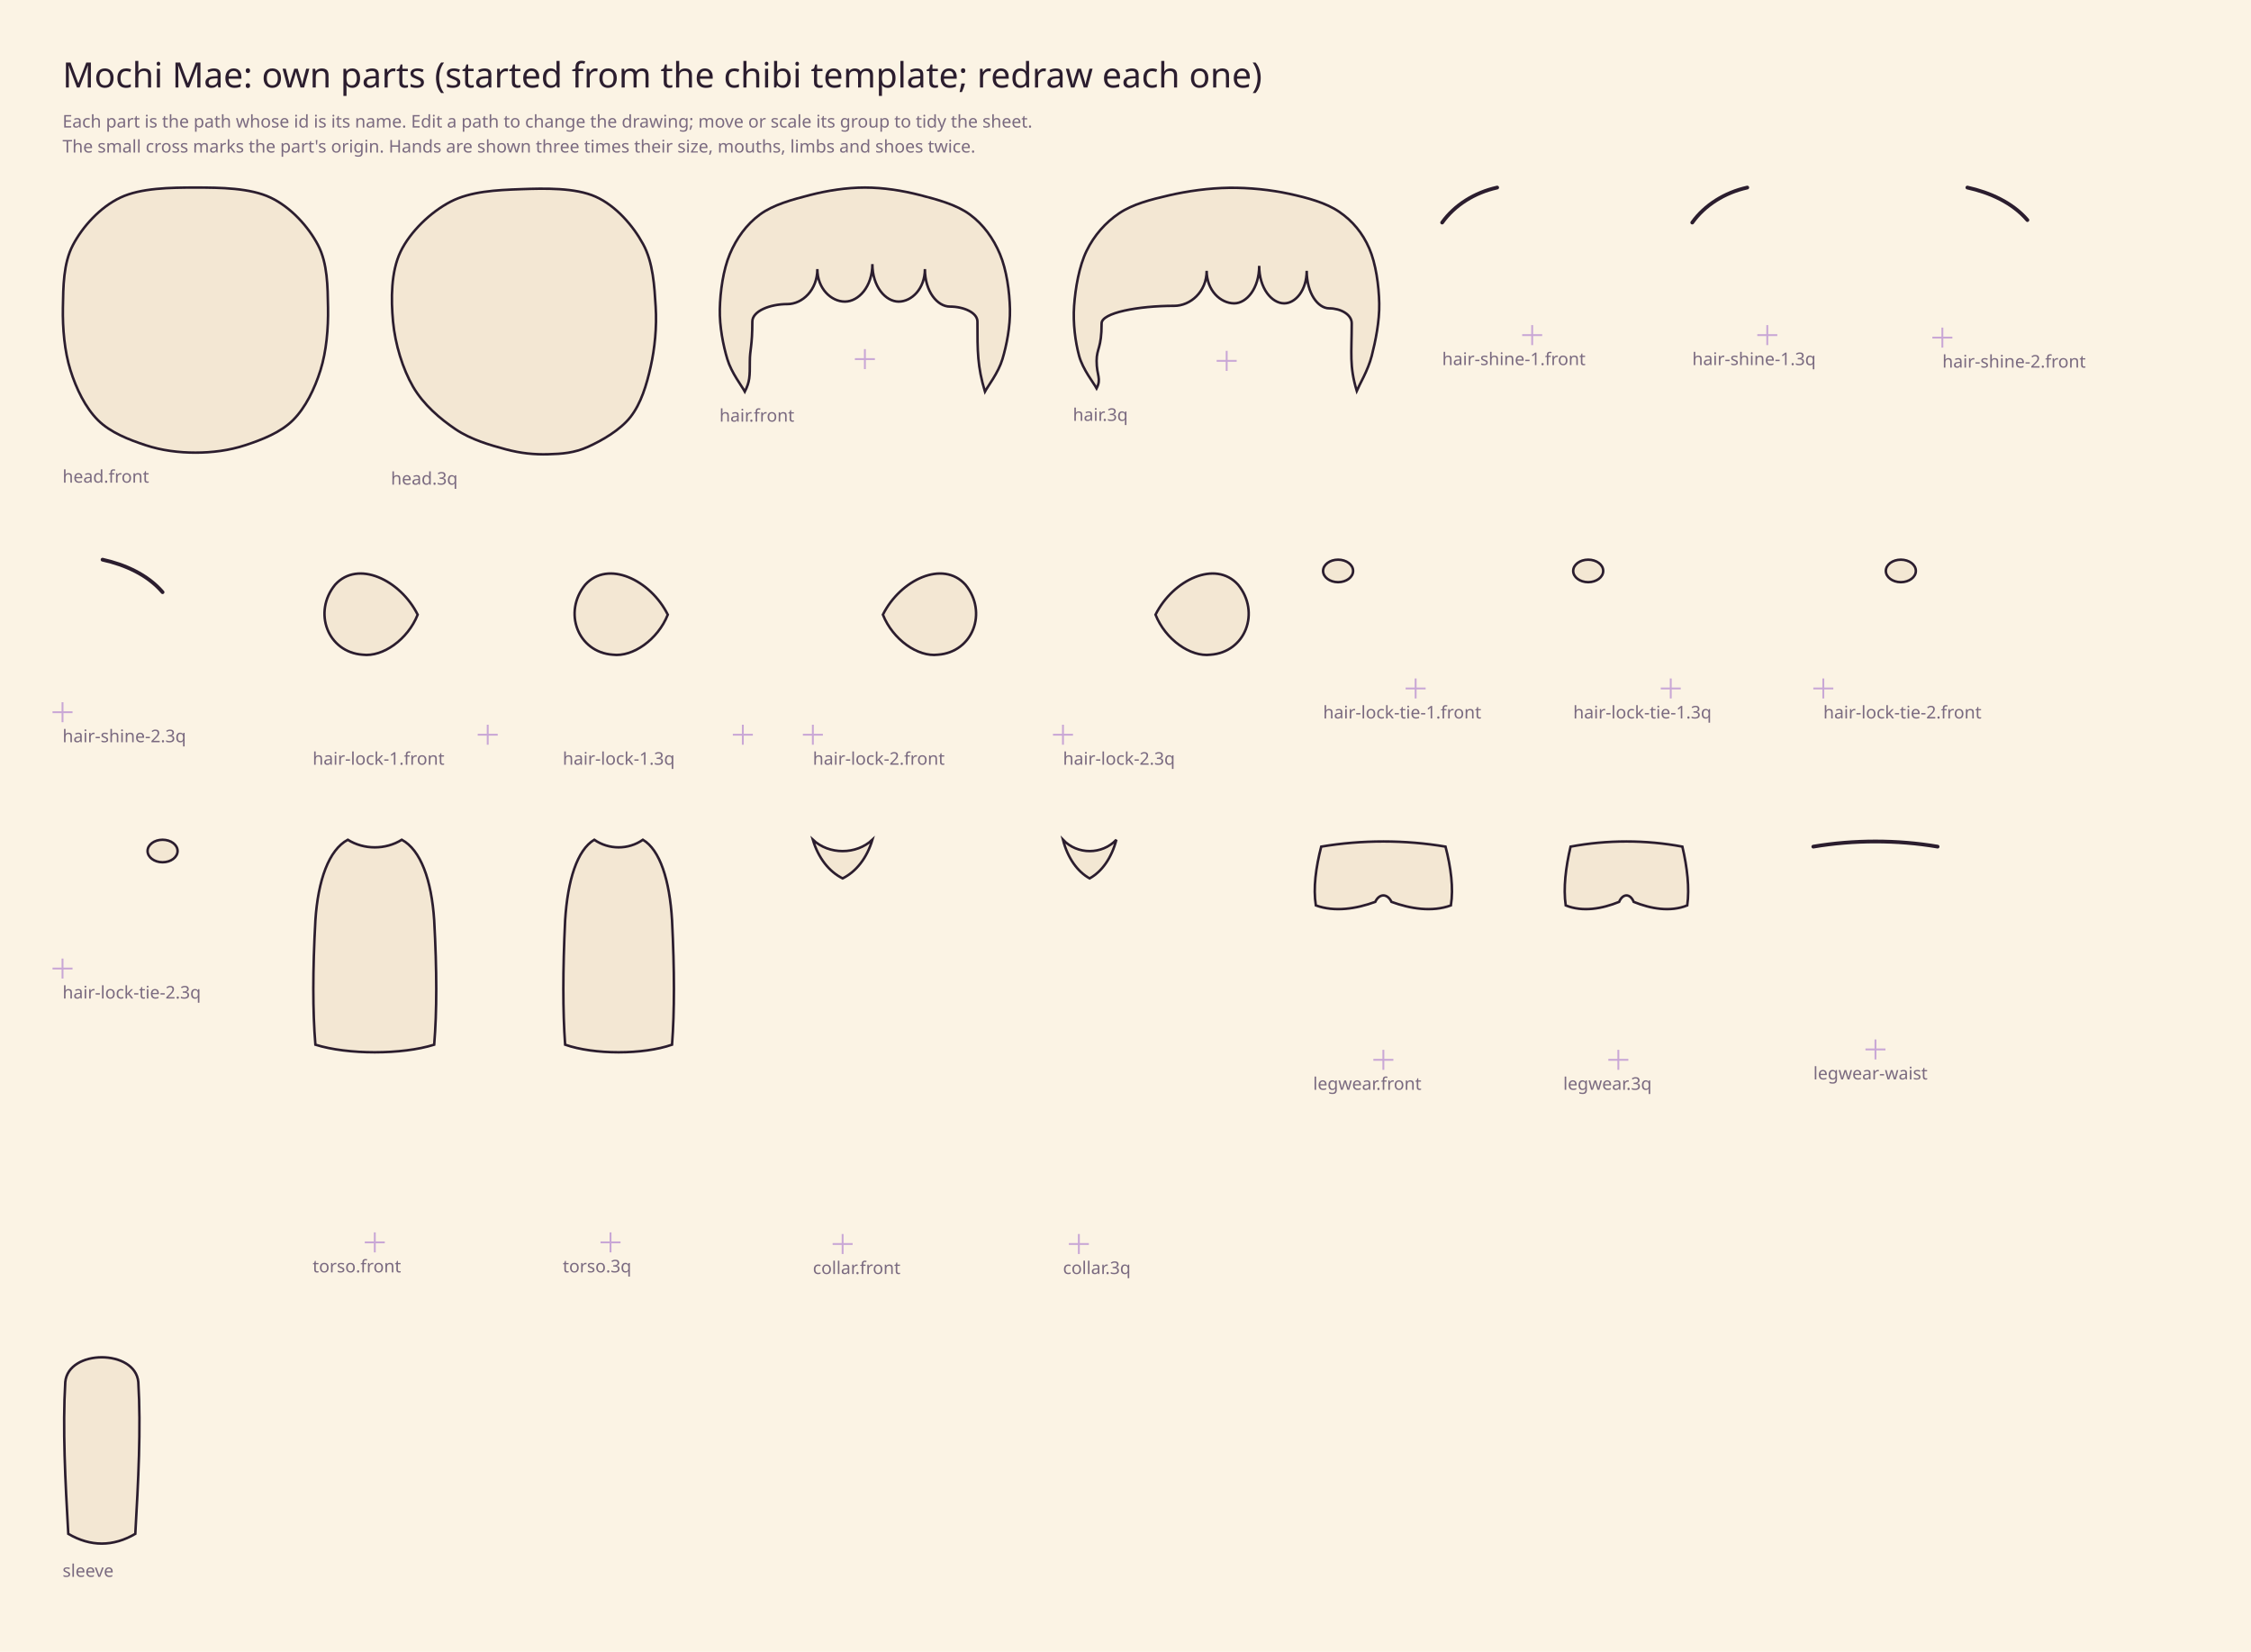
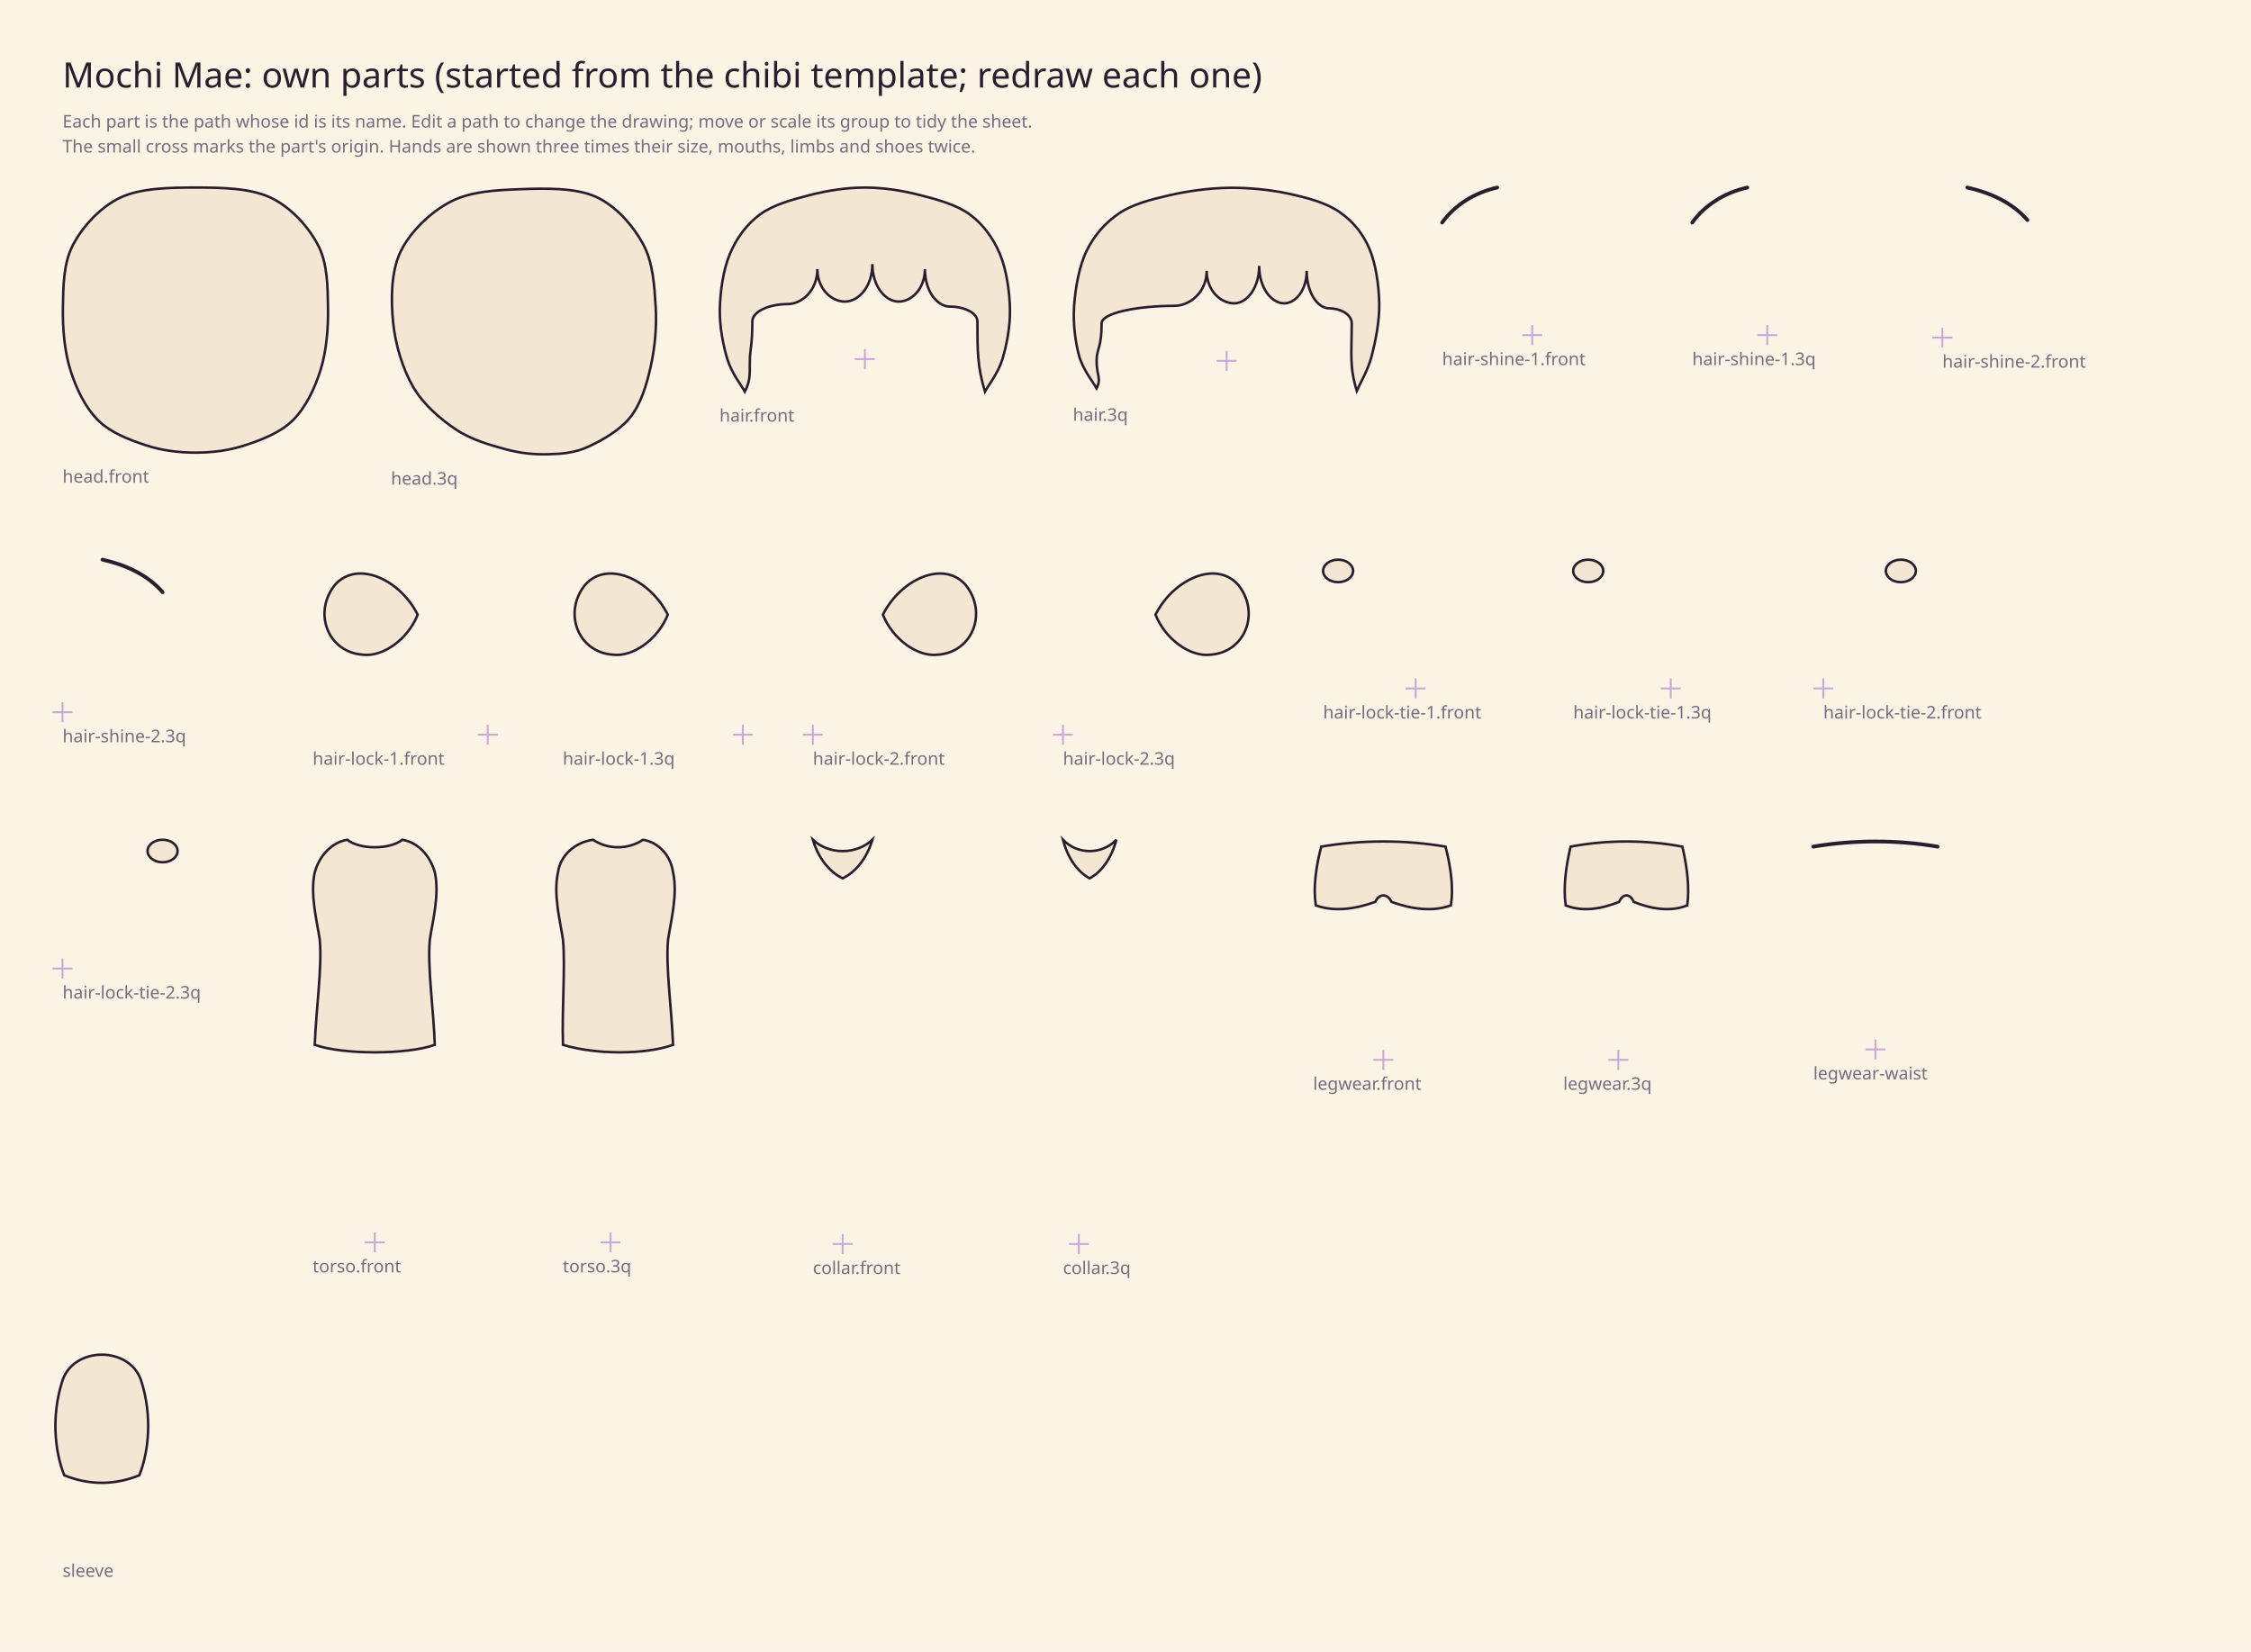
<svg xmlns="http://www.w3.org/2000/svg" width="1800" height="1321.1" viewBox="0 0 1800 1321.1">
  <rect width="100%" height="100%" fill="#fbf3e4" />
  <text x="50" y="70" font-family="sans-serif" font-size="28" fill="#2b1d2e">Mochi Mae: own parts (started from the chibi template; redraw each one)</text>
  <text x="50" y="102" font-family="sans-serif" font-size="14" fill="#7a6a80">Each part is the path whose id is its name. Edit a path to change the drawing; move or scale its group to tidy the sheet.</text>
  <text x="50" y="122" font-family="sans-serif" font-size="14" fill="#7a6a80">The small cross marks the part's origin. Hands are shown three times their size, mouths, limbs and shoes twice.</text>
  <g transform="translate(156.3 256) scale(1)">
    <path d="M-8 0 H8 M0 -8 V8" stroke="#c9a7d6" stroke-width="1.5" vector-effect="non-scaling-stroke" />
    <path id="head.front" d="M0 -106 C20 -106 43.7 -105.7 60 -98 C76.3 -90.3 90.3 -74.7 98 -60 C105.7 -45.3 105.7 -26.7 106 -10 C106.3 6.7 104.7 25 100 40 C95.3 55 88 70 78 80 C68 90 53 95.7 40 100 C27 104.3 13.3 106 0 106 C-13.3 106 -27 104.3 -40 100 C-53 95.7 -68 90 -78 80 C-88 70 -95.3 55 -100 40 C-104.7 25 -106.3 6.7 -106 -10 C-105.7 -26.7 -105.7 -45.3 -98 -60 C-90.3 -74.7 -76.3 -90.3 -60 -98 C-43.7 -105.7 -20 -106 0 -106 Z" fill="#f3e7d3" stroke="#2b1d2e" stroke-width="2" vector-effect="non-scaling-stroke" />
  </g>
  <text x="50" y="386" font-family="sans-serif" font-size="14" fill="#7a6a80">head.front</text>
  <g transform="translate(420.3 257.3) scale(1)">
    <path d="M-8 0 H8 M0 -8 V8" stroke="#c9a7d6" stroke-width="1.5" vector-effect="non-scaling-stroke" />
    <path id="head.3q" d="M-4 -106 C15.3 -106.7 39.7 -107.3 56 -100 C72.3 -92.7 86 -76.7 94 -62 C102 -47.3 103 -28.3 104 -12 C105 4.3 103.3 21.3 100 36 C96.7 50.7 92.3 65.3 84 76 C75.7 86.7 61 95 50 100 C39 105 29 105.7 18 106 C7 106.3 -3.7 105.3 -16 102 C-28.3 98.7 -43.7 94.3 -56 86 C-68.3 77.7 -81.7 66.3 -90 52 C-98.3 37.7 -104.3 18 -106 0 C-107.7 -18 -107.7 -40 -100 -56 C-92.3 -72 -76 -87.7 -60 -96 C-44 -104.3 -23.3 -105.3 -4 -106 Z" fill="#f3e7d3" stroke="#2b1d2e" stroke-width="2" vector-effect="non-scaling-stroke" />
  </g>
  <text x="312.6" y="387.6" font-family="sans-serif" font-size="14" fill="#7a6a80">head.3q</text>
  <g transform="translate(691.6 287.2) scale(1)">
    <path d="M-8 0 H8 M0 -8 V8" stroke="#c9a7d6" stroke-width="1.5" vector-effect="non-scaling-stroke" />
    <path id="hair.front" d="M-96 26 C-98.3 21.7 -106.7 11 -110 0 C-113.3 -11 -116.3 -26 -116 -40 C-115.7 -54 -113.3 -71.4 -108 -84 C-102.7 -96.6 -94.7 -107.7 -84 -115.6 C-73.3 -123.5 -58 -127.6 -44 -131.2 C-30 -134.8 -14.7 -137.2 0 -137.2 C14.7 -137.2 30 -134.8 44 -131.2 C58 -127.6 73.3 -123.5 84 -115.6 C94.7 -107.7 102.7 -96.6 108 -84 C113.3 -71.4 115.7 -54 116 -40 C116.3 -26 113.3 -11 110 0 C106.7 11 98.3 21.7 96 26 C90 6 90 -6 90 -30 C90 -37.2 79 -42 68 -42 C58 -42 48 -54 48 -72 C48 -56.4 37.5 -46 27 -46 C16.5 -46 6 -58 6 -76 C6 -58 -5 -46 -16 -46 C-27 -46 -38 -56.4 -38 -72 C-38 -55.2 -50 -44 -62 -44 C-76 -44 -90 -38.4 -90 -30 C-90 -10 -92 -8 -92 2 C-92 14 -92 18 -96 26 Z" fill="#f3e7d3" stroke="#2b1d2e" stroke-width="2" vector-effect="non-scaling-stroke" />
  </g>
  <text x="575.3" y="337.2" font-family="sans-serif" font-size="14" fill="#7a6a80">hair.front</text>
  <g transform="translate(980.9 288.6) scale(1)">
    <path d="M-8 0 H8 M0 -8 V8" stroke="#c9a7d6" stroke-width="1.5" vector-effect="non-scaling-stroke" />
    <path id="hair.3q" d="M-104 22 C-106.3 17.7 -115 7 -118 -4 C-121 -15 -123 -30 -122 -44 C-121 -58 -118 -75.7 -112 -88 C-106 -100.3 -97 -110.6 -86 -118 C-75 -125.4 -60.7 -129 -46 -132.4 C-31.3 -135.8 -14 -138.2 2 -138.4 C18 -138.6 35.3 -136.8 50 -133.6 C64.7 -130.4 79.3 -126.5 90 -119.2 C100.7 -111.9 108.7 -102.2 114 -90 C119.3 -77.8 121.7 -60.3 122 -46 C122.3 -31.7 119 -15.7 116 -4 C113 7.7 106 19.3 104 24 C98 4 100 -6 100 -30 C100 -37.2 91 -42 82 -42 C73 -42 64 -54 64 -72 C64 -56.4 55 -46 46 -46 C36 -46 26 -58 26 -76 C26 -58 16 -46 6 -46 C-5 -46 -16 -56.4 -16 -72 C-16 -55.2 -29 -44 -42 -44 C-71 -44 -100 -38.4 -100 -30 C-100 -10 -104 -10 -104 0 C-104 12 -100 14 -104 22 Z" fill="#f3e7d3" stroke="#2b1d2e" stroke-width="2" vector-effect="non-scaling-stroke" />
  </g>
  <text x="857.9" y="336.6" font-family="sans-serif" font-size="14" fill="#7a6a80">hair.3q</text>
  <g transform="translate(1225.2 268) scale(1)">
    <path d="M-8 0 H8 M0 -8 V8" stroke="#c9a7d6" stroke-width="1.5" vector-effect="non-scaling-stroke" />
    <path id="hair-shine-1.front" d="M-72 -90 C-62 -104 -46 -114 -28 -118" fill="none" stroke="#2b1d2e" stroke-width="3" stroke-linecap="round" vector-effect="non-scaling-stroke" />
  </g>
  <text x="1153.2" y="292" font-family="sans-serif" font-size="14" fill="#7a6a80">hair-shine-1.front</text>
  <g transform="translate(1413.2 268) scale(1)">
    <path d="M-8 0 H8 M0 -8 V8" stroke="#c9a7d6" stroke-width="1.5" vector-effect="non-scaling-stroke" />
    <path id="hair-shine-1.3q" d="M-60 -90 C-50 -104 -34 -114 -16 -118" fill="none" stroke="#2b1d2e" stroke-width="3" stroke-linecap="round" vector-effect="non-scaling-stroke" />
  </g>
  <text x="1353.2" y="292" font-family="sans-serif" font-size="14" fill="#7a6a80">hair-shine-1.3q</text>
  <g transform="translate(1553.2 270) scale(1)">
    <path d="M-8 0 H8 M0 -8 V8" stroke="#c9a7d6" stroke-width="1.5" vector-effect="non-scaling-stroke" />
    <path id="hair-shine-2.front" d="M20 -120 C38 -116 56 -108 68 -94" fill="none" stroke="#2b1d2e" stroke-width="3" stroke-linecap="round" vector-effect="non-scaling-stroke" />
  </g>
  <text x="1553.2" y="294" font-family="sans-serif" font-size="14" fill="#7a6a80">hair-shine-2.front</text>
  <g transform="translate(50 569.6) scale(1)">
    <path d="M-8 0 H8 M0 -8 V8" stroke="#c9a7d6" stroke-width="1.5" vector-effect="non-scaling-stroke" />
    <path id="hair-shine-2.3q" d="M32 -122 C50 -118 68 -110 80 -96" fill="none" stroke="#2b1d2e" stroke-width="3" stroke-linecap="round" vector-effect="non-scaling-stroke" />
  </g>
  <text x="50" y="593.6" font-family="sans-serif" font-size="14" fill="#7a6a80">hair-shine-2.3q</text>
  <g transform="translate(390 587.6) scale(1)">
    <path d="M-8 0 H8 M0 -8 V8" stroke="#c9a7d6" stroke-width="1.5" vector-effect="non-scaling-stroke" />
    <path id="hair-lock-1.front" d="M-56 -96 C-70 -124 -104 -140 -122 -120 C-140 -98 -128 -66 -100 -64 C-84 -62 -64 -76 -56 -96 Z" fill="#f3e7d3" stroke="#2b1d2e" stroke-width="2" vector-effect="non-scaling-stroke" />
  </g>
  <text x="250" y="611.6" font-family="sans-serif" font-size="14" fill="#7a6a80">hair-lock-1.front</text>
  <g transform="translate(594 587.6) scale(1)">
    <path d="M-8 0 H8 M0 -8 V8" stroke="#c9a7d6" stroke-width="1.5" vector-effect="non-scaling-stroke" />
    <path id="hair-lock-1.3q" d="M-60 -96 C-74 -124 -108 -140 -126 -120 C-144 -98 -132 -66 -104 -64 C-88 -62 -68 -76 -60 -96 Z" fill="#f3e7d3" stroke="#2b1d2e" stroke-width="2" vector-effect="non-scaling-stroke" />
  </g>
  <text x="450" y="611.6" font-family="sans-serif" font-size="14" fill="#7a6a80">hair-lock-1.3q</text>
  <g transform="translate(650 587.6) scale(1)">
    <path d="M-8 0 H8 M0 -8 V8" stroke="#c9a7d6" stroke-width="1.5" vector-effect="non-scaling-stroke" />
    <path id="hair-lock-2.front" d="M56 -96 C70 -124 104 -140 122 -120 C140 -98 128 -66 100 -64 C84 -62 64 -76 56 -96 Z" fill="#f3e7d3" stroke="#2b1d2e" stroke-width="2" vector-effect="non-scaling-stroke" />
  </g>
  <text x="650" y="611.6" font-family="sans-serif" font-size="14" fill="#7a6a80">hair-lock-2.front</text>
  <g transform="translate(850 587.6) scale(1)">
    <path d="M-8 0 H8 M0 -8 V8" stroke="#c9a7d6" stroke-width="1.5" vector-effect="non-scaling-stroke" />
    <path id="hair-lock-2.3q" d="M74 -96 C88 -124 122 -140 140 -120 C158 -98 146 -66 118 -64 C102 -62 82 -76 74 -96 Z" fill="#f3e7d3" stroke="#2b1d2e" stroke-width="2" vector-effect="non-scaling-stroke" />
  </g>
  <text x="850" y="611.6" font-family="sans-serif" font-size="14" fill="#7a6a80">hair-lock-2.3q</text>
  <g transform="translate(1132 550.6) scale(1)">
    <path d="M-8 0 H8 M0 -8 V8" stroke="#c9a7d6" stroke-width="1.5" vector-effect="non-scaling-stroke" />
    <path id="hair-lock-tie-1.front" d="M-50 -94 C-50 -89 -55.4 -85 -62 -85 C-68.6 -85 -74 -89 -74 -94 C-74 -99 -68.6 -103 -62 -103 C-55.4 -103 -50 -99 -50 -94 Z" fill="#f3e7d3" stroke="#2b1d2e" stroke-width="2" vector-effect="non-scaling-stroke" />
  </g>
  <text x="1058" y="574.6" font-family="sans-serif" font-size="14" fill="#7a6a80">hair-lock-tie-1.front</text>
  <g transform="translate(1336 550.6) scale(1)">
    <path d="M-8 0 H8 M0 -8 V8" stroke="#c9a7d6" stroke-width="1.5" vector-effect="non-scaling-stroke" />
    <path id="hair-lock-tie-1.3q" d="M-54 -94 C-54 -89 -59.4 -85 -66 -85 C-72.6 -85 -78 -89 -78 -94 C-78 -99 -72.6 -103 -66 -103 C-59.4 -103 -54 -99 -54 -94 Z" fill="#f3e7d3" stroke="#2b1d2e" stroke-width="2" vector-effect="non-scaling-stroke" />
  </g>
  <text x="1258" y="574.6" font-family="sans-serif" font-size="14" fill="#7a6a80">hair-lock-tie-1.3q</text>
  <g transform="translate(1458 550.6) scale(1)">
    <path d="M-8 0 H8 M0 -8 V8" stroke="#c9a7d6" stroke-width="1.5" vector-effect="non-scaling-stroke" />
    <path id="hair-lock-tie-2.front" d="M50 -94 C50 -89 55.4 -85 62 -85 C68.6 -85 74 -89 74 -94 C74 -99 68.6 -103 62 -103 C55.4 -103 50 -99 50 -94 Z" fill="#f3e7d3" stroke="#2b1d2e" stroke-width="2" vector-effect="non-scaling-stroke" />
  </g>
  <text x="1458" y="574.6" font-family="sans-serif" font-size="14" fill="#7a6a80">hair-lock-tie-2.front</text>
  <g transform="translate(50 774.6) scale(1)">
    <path d="M-8 0 H8 M0 -8 V8" stroke="#c9a7d6" stroke-width="1.5" vector-effect="non-scaling-stroke" />
    <path id="hair-lock-tie-2.3q" d="M68 -94 C68 -89 73.4 -85 80 -85 C86.6 -85 92 -89 92 -94 C92 -99 86.6 -103 80 -103 C73.4 -103 68 -99 68 -94 Z" fill="#f3e7d3" stroke="#2b1d2e" stroke-width="2" vector-effect="non-scaling-stroke" />
  </g>
  <text x="50" y="798.6" font-family="sans-serif" font-size="14" fill="#7a6a80">hair-lock-tie-2.3q</text>
  <g transform="translate(299.7 993.6) scale(1)">
    <path d="M-8 0 H8 M0 -8 V8" stroke="#c9a7d6" stroke-width="1.5" vector-effect="non-scaling-stroke" />
-     <path id="torso.front" d="M-21.6 -322 C-8.6 -313.9 8.6 -313.9 21.6 -322 C36.7 -313.9 45.4 -289.8 47.5 -257.5 C49.7 -217.2 49.7 -184.9 47.5 -158.1 C21.6 -150 -21.6 -150 -47.5 -158.1 C-49.7 -184.9 -49.7 -217.2 -47.5 -257.5 C-45.4 -289.8 -36.7 -313.9 -21.6 -322 Z" fill="#f3e7d3" stroke="#2b1d2e" stroke-width="2" vector-effect="non-scaling-stroke" />
+     <path id="torso.front" d="M-22 -322 C-12 -314 12 -314 22 -322 C34 -320 44 -310 48 -296 C52 -278 46 -256 44 -242 C42 -220 47 -186 48 -158 C26 -150 -26 -150 -48 -158 C-47 -186 -42 -220 -44 -242 C-46 -256 -52 -278 -48 -296 C-44 -310 -34 -320 -22 -322 Z" fill="#f3e7d3" stroke="#2b1d2e" stroke-width="2" vector-effect="non-scaling-stroke" />
  </g>
  <text x="250" y="1017.6" font-family="sans-serif" font-size="14" fill="#7a6a80">torso.front</text>
  <g transform="translate(488.2 993.6) scale(1)">
    <path d="M-8 0 H8 M0 -8 V8" stroke="#c9a7d6" stroke-width="1.5" vector-effect="non-scaling-stroke" />
-     <path id="torso.3q" d="M-13 -322 C-1.3 -313.9 14.3 -313.9 25.9 -322 C39.5 -313.9 47.3 -289.8 49.2 -257.5 C51.2 -217.2 51.2 -184.9 49.2 -158.1 C25.9 -150 -13 -150 -36.3 -158.1 C-38.2 -184.9 -38.2 -217.2 -36.3 -257.5 C-34.3 -289.8 -26.6 -313.9 -13 -322 Z" fill="#f3e7d3" stroke="#2b1d2e" stroke-width="2" vector-effect="non-scaling-stroke" />
+     <path id="torso.3q" d="M-14 -322 C-2 -314 14 -314 26 -322 C38 -320 48 -310 50 -296 C54 -278 48 -256 46 -242 C44 -220 49 -186 50 -158 C28 -150 -12 -150 -38 -158 C-39 -186 -36 -220 -38 -242 C-40 -256 -46 -278 -42 -296 C-40 -310 -28 -320 -14 -322 Z" fill="#f3e7d3" stroke="#2b1d2e" stroke-width="2" vector-effect="non-scaling-stroke" />
  </g>
  <text x="450" y="1017.6" font-family="sans-serif" font-size="14" fill="#7a6a80">torso.3q</text>
  <g transform="translate(673.8 994.9) scale(1)">
    <path d="M-8 0 H8 M0 -8 V8" stroke="#c9a7d6" stroke-width="1.5" vector-effect="non-scaling-stroke" />
    <path id="collar.front" d="M-23.8 -323.3 C-10.8 -311.2 10.8 -311.2 23.8 -323.3 C19.4 -308.6 10.8 -297.8 0 -292.4 C-10.8 -297.8 -19.4 -308.6 -23.8 -323.3 Z" fill="#f3e7d3" stroke="#2b1d2e" stroke-width="2" vector-effect="non-scaling-stroke" />
  </g>
  <text x="650" y="1018.9" font-family="sans-serif" font-size="14" fill="#7a6a80">collar.front</text>
  <g transform="translate(862.7 994.9) scale(1)">
    <path d="M-8 0 H8 M0 -8 V8" stroke="#c9a7d6" stroke-width="1.5" vector-effect="non-scaling-stroke" />
    <path id="collar.3q" d="M-12.7 -323.3 C-1.1 -311.2 18.4 -311.2 30 -323.3 C26.1 -308.6 18.4 -297.8 8.6 -292.4 C-1.1 -297.8 -8.9 -308.6 -12.7 -323.3 Z" fill="#f3e7d3" stroke="#2b1d2e" stroke-width="2" vector-effect="non-scaling-stroke" />
  </g>
  <text x="850" y="1018.9" font-family="sans-serif" font-size="14" fill="#7a6a80">collar.3q</text>
  <g transform="translate(1106.2 847.6) scale(1)">
    <path d="M-8 0 H8 M0 -8 V8" stroke="#c9a7d6" stroke-width="1.5" vector-effect="non-scaling-stroke" />
    <path id="legwear.front" d="M-49.7 -170.5 C-17.3 -176 17.3 -176 49.7 -170.5 C54 -153.9 56.2 -137.3 54 -123.5 C38.9 -118 21.6 -120.8 6.5 -126.3 C3.2 -133.2 -3.2 -133.2 -6.5 -126.3 C-21.6 -120.8 -38.9 -118 -54 -123.5 C-56.2 -137.3 -54 -153.9 -49.7 -170.5 Z" fill="#f3e7d3" stroke="#2b1d2e" stroke-width="2" vector-effect="non-scaling-stroke" />
  </g>
  <text x="1050" y="871.6" font-family="sans-serif" font-size="14" fill="#7a6a80">legwear.front</text>
  <g transform="translate(1294.1 847.6) scale(1)">
    <path d="M-8 0 H8 M0 -8 V8" stroke="#c9a7d6" stroke-width="1.5" vector-effect="non-scaling-stroke" />
    <path id="legwear.3q" d="M-38.2 -170.5 C-9.1 -176 22 -176 51.2 -170.5 C55.1 -153.9 57 -137.3 55.1 -123.5 C41.5 -118 25.9 -120.8 12.3 -126.3 C9.4 -133.2 3.6 -133.2 0.6 -126.3 C-13 -120.8 -28.5 -118 -42.1 -123.5 C-44.1 -137.3 -42.1 -153.9 -38.2 -170.5 Z" fill="#f3e7d3" stroke="#2b1d2e" stroke-width="2" vector-effect="non-scaling-stroke" />
  </g>
  <text x="1250" y="871.6" font-family="sans-serif" font-size="14" fill="#7a6a80">legwear.3q</text>
  <g transform="translate(1499.7 839.3) scale(1)">
    <path d="M-8 0 H8 M0 -8 V8" stroke="#c9a7d6" stroke-width="1.5" vector-effect="non-scaling-stroke" />
    <path id="legwear-waist" d="M-49.7 -162.2 C-17.3 -167.7 17.3 -167.7 49.7 -162.2" fill="none" stroke="#2b1d2e" stroke-width="3" stroke-linecap="round" vector-effect="non-scaling-stroke" />
  </g>
  <text x="1450" y="863.3" font-family="sans-serif" font-size="14" fill="#7a6a80">legwear-waist</text>
  <g transform="translate(81.4 1115.9) scale(2)">
    <path d="M-8 0 H8 M0 -8 V8" stroke="#c9a7d6" stroke-width="1.5" vector-effect="non-scaling-stroke" />
-     <path id="sleeve" d="M-14.6 -5.3 C-15.7 13.2 -14.6 34.3 -13.4 55.4 C-4.5 60.6 4.5 60.6 13.4 55.4 C14.6 34.3 15.7 13.2 14.6 -5.3 C13.4 -18.5 -13.4 -18.5 -14.6 -5.3 Z" fill="#f3e7d3" stroke="#2b1d2e" stroke-width="2" vector-effect="non-scaling-stroke" />
+     <path id="sleeve" d="M-16 -5 C-20 8 -19 22 -15 32 C-5 36 5 36 15 32 C19 22 20 8 16 -5 C12 -20 -12 -20 -16 -5 Z" fill="#f3e7d3" stroke="#2b1d2e" stroke-width="2" vector-effect="non-scaling-stroke" />
  </g>
  <text x="50" y="1261.1" font-family="sans-serif" font-size="14" fill="#7a6a80">sleeve</text>
</svg>
